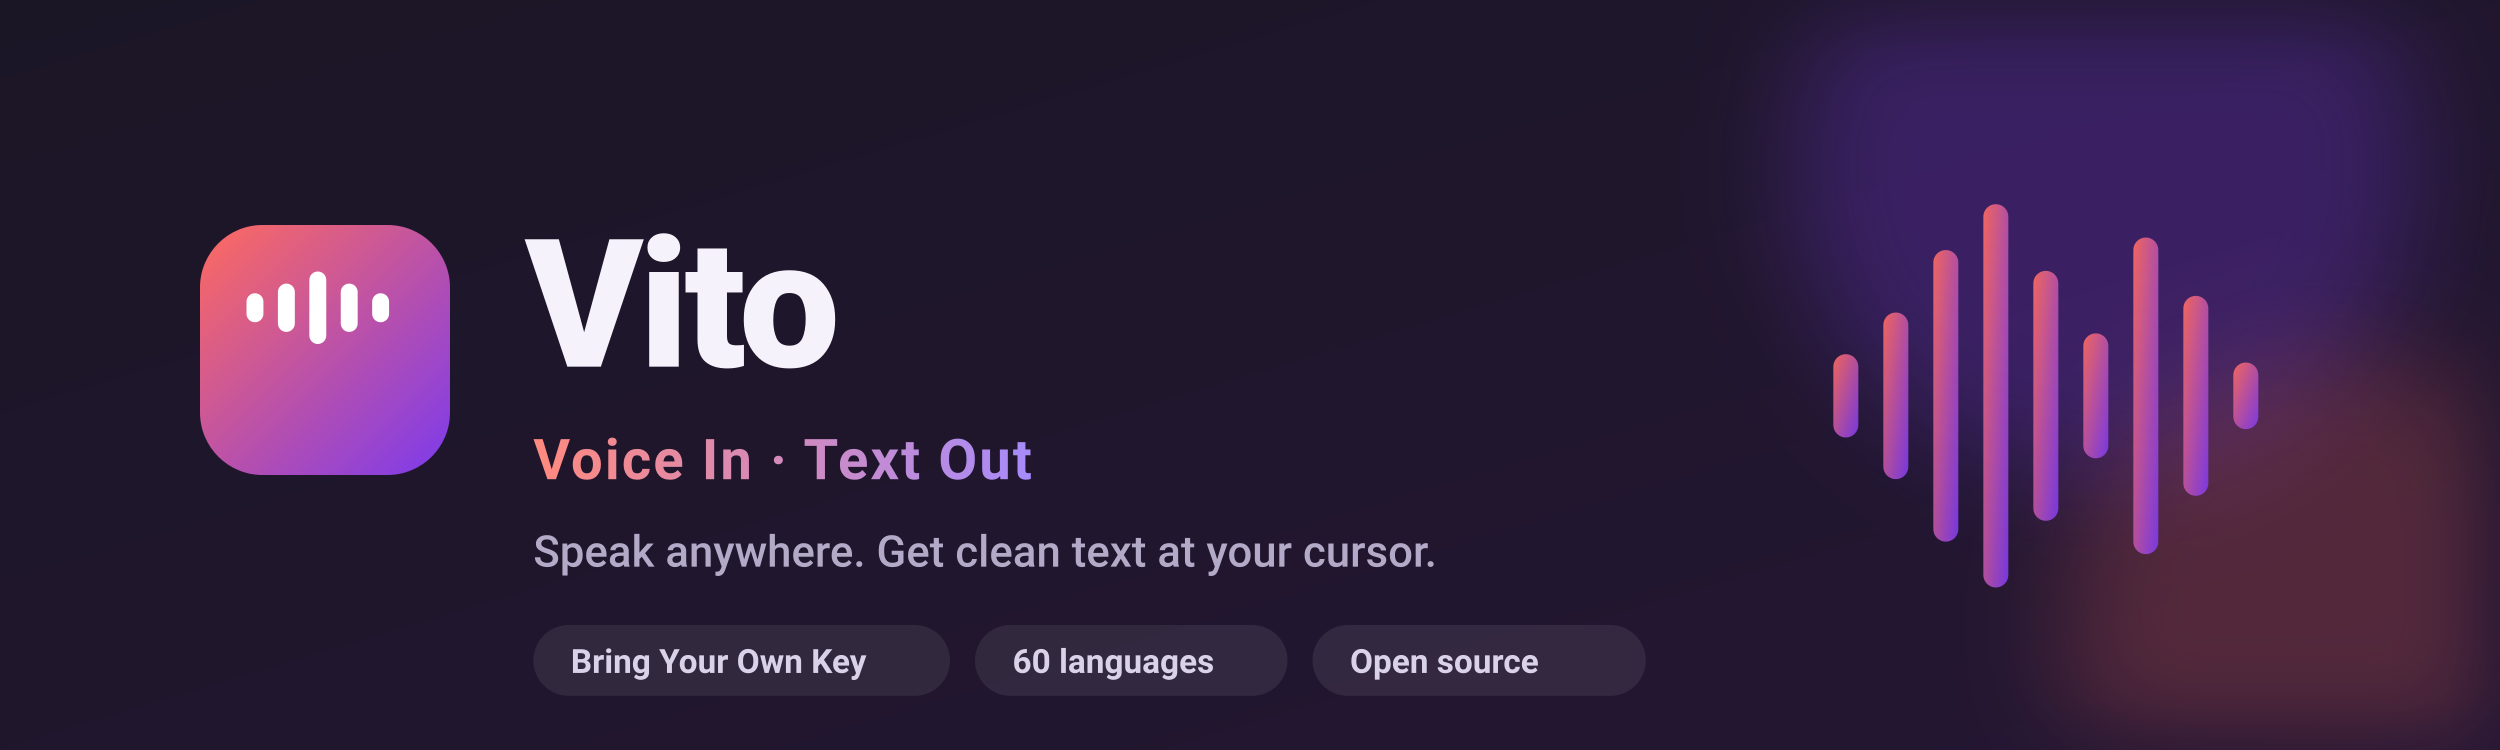
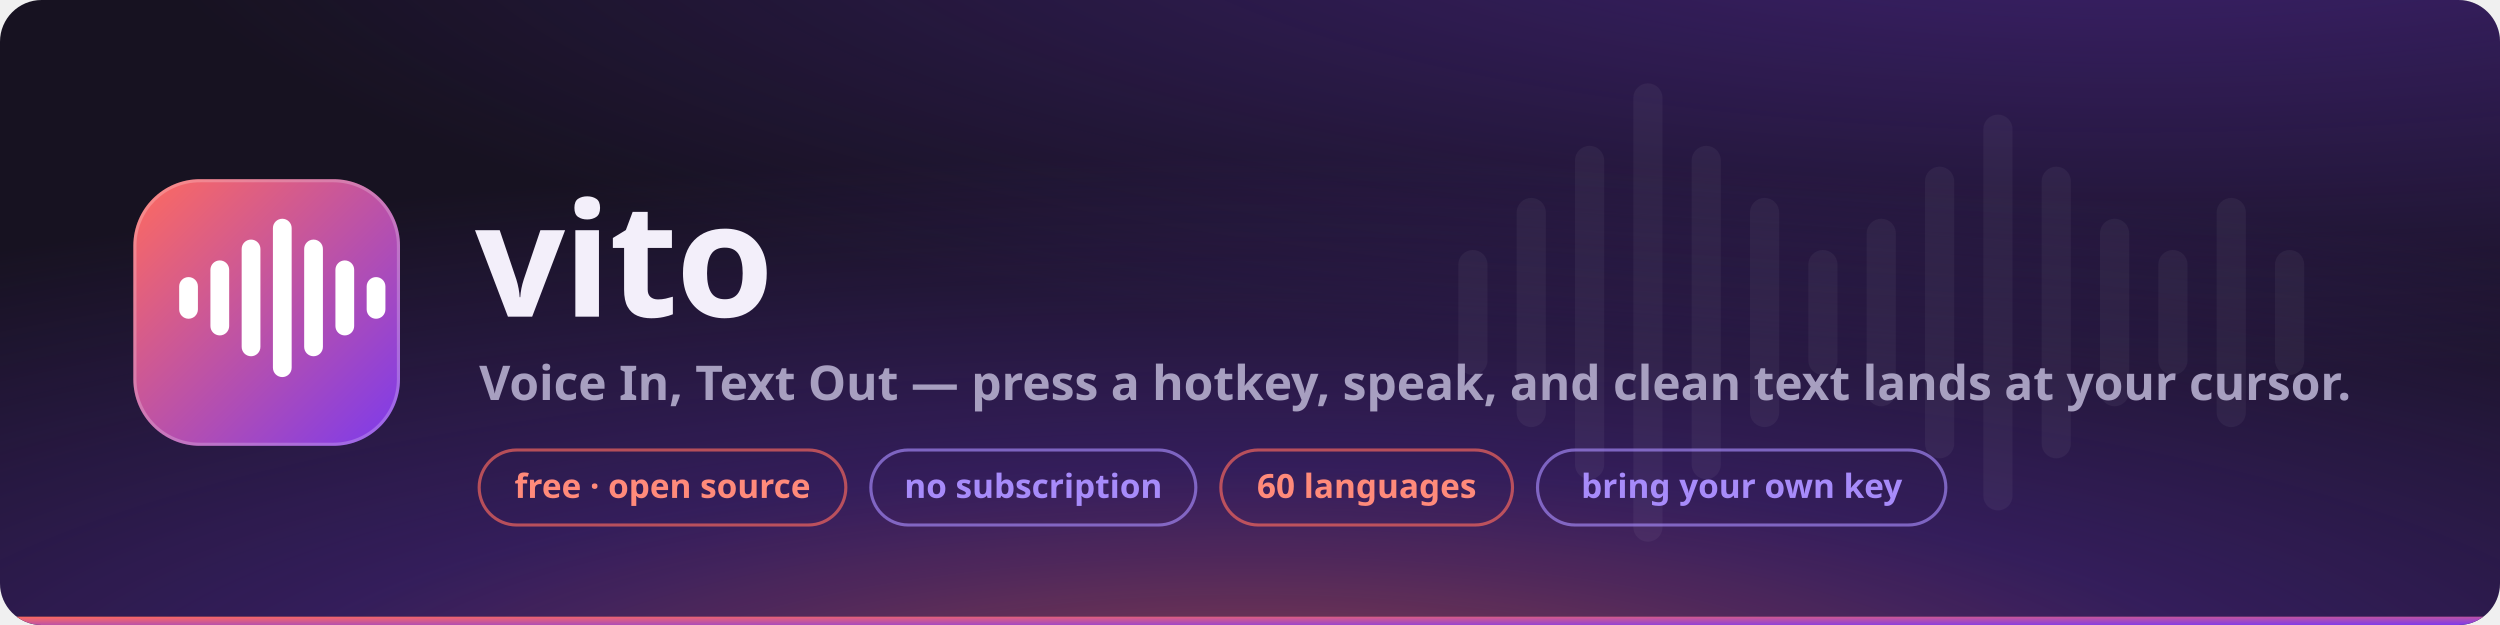
- <svg xmlns="http://www.w3.org/2000/svg" width="1200" height="360" viewBox="0 0 1200 360" font-family="'Segoe UI',Roboto,Helvetica,Arial,sans-serif">
+ <svg xmlns="http://www.w3.org/2000/svg" width="1200" height="300" viewBox="0 0 1200 300" role="img" aria-label="Vito — Voice In, Text Out">
  <defs>
-     <linearGradient id="bg" x1="0" y1="0" x2="1" y2="1">
-       <stop offset="0" stop-color="#1B1626" />
-       <stop offset="1" stop-color="#241633" />
-     </linearGradient>
-     <linearGradient id="grad" x1="0" y1="0" x2="1" y2="1">
+     <linearGradient id="brand" x1="0" y1="0" x2="1" y2="1">
      <stop offset="0" stop-color="#FF6B5E" />
      <stop offset="1" stop-color="#7C3AED" />
    </linearGradient>
-     <linearGradient id="txt" x1="0" y1="0" x2="1" y2="0">
-       <stop offset="0" stop-color="#FF8A7E" />
-       <stop offset="1" stop-color="#A78BFA" />
-     </linearGradient>
-     <filter id="soft" x="-40%" y="-40%" width="180%" height="180%">
-       <feGaussianBlur stdDeviation="26" />
-     </filter>
+     <radialGradient id="glowC" cx="0.5" cy="1.15" r="0.9">
+       <stop offset="0" stop-color="#FF6B5E" stop-opacity="0.55" />
+       <stop offset="0.45" stop-color="#7C3AED" stop-opacity="0.28" />
+       <stop offset="1" stop-color="#7C3AED" stop-opacity="0" />
+     </radialGradient>
+     <radialGradient id="glowV" cx="0.85" cy="-0.2" r="0.8">
+       <stop offset="0" stop-color="#7C3AED" stop-opacity="0.4" />
+       <stop offset="1" stop-color="#7C3AED" stop-opacity="0" />
+     </radialGradient>
+     <clipPath id="round">
+       <rect width="1200" height="300" rx="20" />
+     </clipPath>
  </defs>
-   <rect width="1200" height="360" fill="url(#bg)" />
-   <circle cx="1010" cy="80" r="150" fill="#7C3AED" opacity="0.28" filter="url(#soft)" />
-   <circle cx="1120" cy="300" r="130" fill="#FF6B5E" opacity="0.22" filter="url(#soft)" />
-   <g transform="translate(96 108)">
-     <rect width="120" height="120" rx="30" fill="url(#grad)" />
-     <g fill="#fff" transform="translate(20 20) scale(0.58)">
-       <rect x="4" y="22" width="14" height="24" rx="7" />
-       <rect x="30" y="14" width="14" height="40" rx="7" />
-       <rect x="56" y="4" width="14" height="60" rx="7" />
-       <rect x="82" y="14" width="14" height="40" rx="7" />
-       <rect x="108" y="22" width="14" height="24" rx="7" />
+   <g clip-path="url(#round)">
+     <rect width="1200" height="300" fill="#171221" />
+     <rect width="1200" height="300" fill="url(#glowV)" />
+     <rect width="1200" height="300" fill="url(#glowC)" />
+     <g fill="#FFFFFF" opacity="0.05">
+       <rect x="700" y="120" width="14" height="60" rx="7" />
+       <rect x="728" y="95" width="14" height="110" rx="7" />
+       <rect x="756" y="70" width="14" height="160" rx="7" />
+       <rect x="784" y="40" width="14" height="220" rx="7" />
+       <rect x="812" y="70" width="14" height="160" rx="7" />
+       <rect x="840" y="95" width="14" height="110" rx="7" />
+       <rect x="868" y="120" width="14" height="60" rx="7" />
+       <rect x="896" y="105" width="14" height="90" rx="7" />
+       <rect x="924" y="80" width="14" height="140" rx="7" />
+       <rect x="952" y="55" width="14" height="190" rx="7" />
+       <rect x="980" y="80" width="14" height="140" rx="7" />
+       <rect x="1008" y="105" width="14" height="90" rx="7" />
+       <rect x="1036" y="120" width="14" height="60" rx="7" />
+       <rect x="1064" y="95" width="14" height="110" rx="7" />
+       <rect x="1092" y="120" width="14" height="60" rx="7" />
    </g>
-   </g>
-   <text x="252" y="176" font-size="86" font-weight="800" fill="#F5F2FB" letter-spacing="-2">Vito</text>
-   <text x="256" y="230" font-size="27" font-weight="700" fill="url(#txt)" letter-spacing="1">Voice In · Text Out</text>
-   <text x="256" y="272" font-size="21" font-weight="500" fill="#B3AAC8">Speak anywhere. Get clean text at your cursor.</text>
-   <g font-size="16" font-weight="600">
-     <g transform="translate(256 300)">
-       <rect width="200" height="34" rx="17" fill="#ffffff" opacity="0.08" />
-       <text x="18" y="23" fill="#D9D2E8">Bring Your Own Key</text>
+     <rect x="64" y="86" width="128" height="128" rx="32" fill="url(#brand)" />
+     <rect x="64.75" y="86.75" width="126.5" height="126.5" rx="31.25" fill="none" stroke="#FFFFFF" stroke-opacity="0.22" stroke-width="1.5" />
+     <g fill="#FFFFFF">
+       <rect x="86" y="133" width="9" height="20" rx="4.5" />
+       <rect x="101" y="125" width="9" height="36" rx="4.5" />
+       <rect x="116" y="115" width="9" height="56" rx="4.5" />
+       <rect x="131" y="105" width="9" height="76" rx="4.5" />
+       <rect x="146" y="115" width="9" height="56" rx="4.5" />
+       <rect x="161" y="125" width="9" height="36" rx="4.5" />
+       <rect x="176" y="133" width="9" height="20" rx="4.5" />
    </g>
-     <g transform="translate(468 300)">
-       <rect width="150" height="34" rx="17" fill="#ffffff" opacity="0.08" />
-       <text x="18" y="23" fill="#D9D2E8">60 languages</text>
+     <g font-family="ui-rounded, 'Arial Rounded MT Bold', 'Segoe UI', Verdana, sans-serif">
+       <text x="228" y="152" font-size="76" font-weight="800" fill="#F3EFFA" letter-spacing="-1">vito</text>
+       <text x="228" y="196" font-size="26" font-weight="700" fill="#FFFFFF" opacity="0.001">.</text>
+       <text x="230" y="192" font-size="23" font-weight="600" fill="#A79FC0">Voice In, Text Out — press a hotkey, speak, and clean text lands at your cursor.</text>
+       <g font-size="16" font-weight="700">
+         <rect x="230" y="216" width="176" height="36" rx="18" fill="none" stroke="#FF6B5E" stroke-opacity="0.65" stroke-width="1.5" />
+         <text x="318" y="239" text-anchor="middle" fill="#FF8A7A">free · open source</text>
+         <rect x="418" y="216" width="156" height="36" rx="18" fill="none" stroke="#A78BFA" stroke-opacity="0.65" stroke-width="1.5" />
+         <text x="496" y="239" text-anchor="middle" fill="#A78BFA">no subscription</text>
+         <rect x="586" y="216" width="140" height="36" rx="18" fill="none" stroke="#FF6B5E" stroke-opacity="0.65" stroke-width="1.5" />
+         <text x="656" y="239" text-anchor="middle" fill="#FF8A7A">60 languages</text>
+         <rect x="738" y="216" width="196" height="36" rx="18" fill="none" stroke="#A78BFA" stroke-opacity="0.65" stroke-width="1.5" />
+         <text x="836" y="239" text-anchor="middle" fill="#A78BFA">bring your own key</text>
+       </g>
    </g>
-     <g transform="translate(630 300)">
-       <rect width="160" height="34" rx="17" fill="#ffffff" opacity="0.08" />
-       <text x="18" y="23" fill="#D9D2E8">Open source</text>
-     </g>
-   </g>
-   <g transform="translate(880 150)" fill="url(#grad)" opacity="0.92">
-     <rect x="0" y="20" width="12" height="40" rx="6" />
-     <rect x="24" y="0" width="12" height="80" rx="6" />
-     <rect x="48" y="-30" width="12" height="140" rx="6" />
-     <rect x="72" y="-52" width="12" height="184" rx="6" />
-     <rect x="96" y="-20" width="12" height="120" rx="6" />
-     <rect x="120" y="10" width="12" height="60" rx="6" />
-     <rect x="144" y="-36" width="12" height="152" rx="6" />
-     <rect x="168" y="-8" width="12" height="96" rx="6" />
-     <rect x="192" y="24" width="12" height="32" rx="6" />
+     <rect x="0" y="296" width="1200" height="4" fill="url(#brand)" />
  </g>
</svg>
